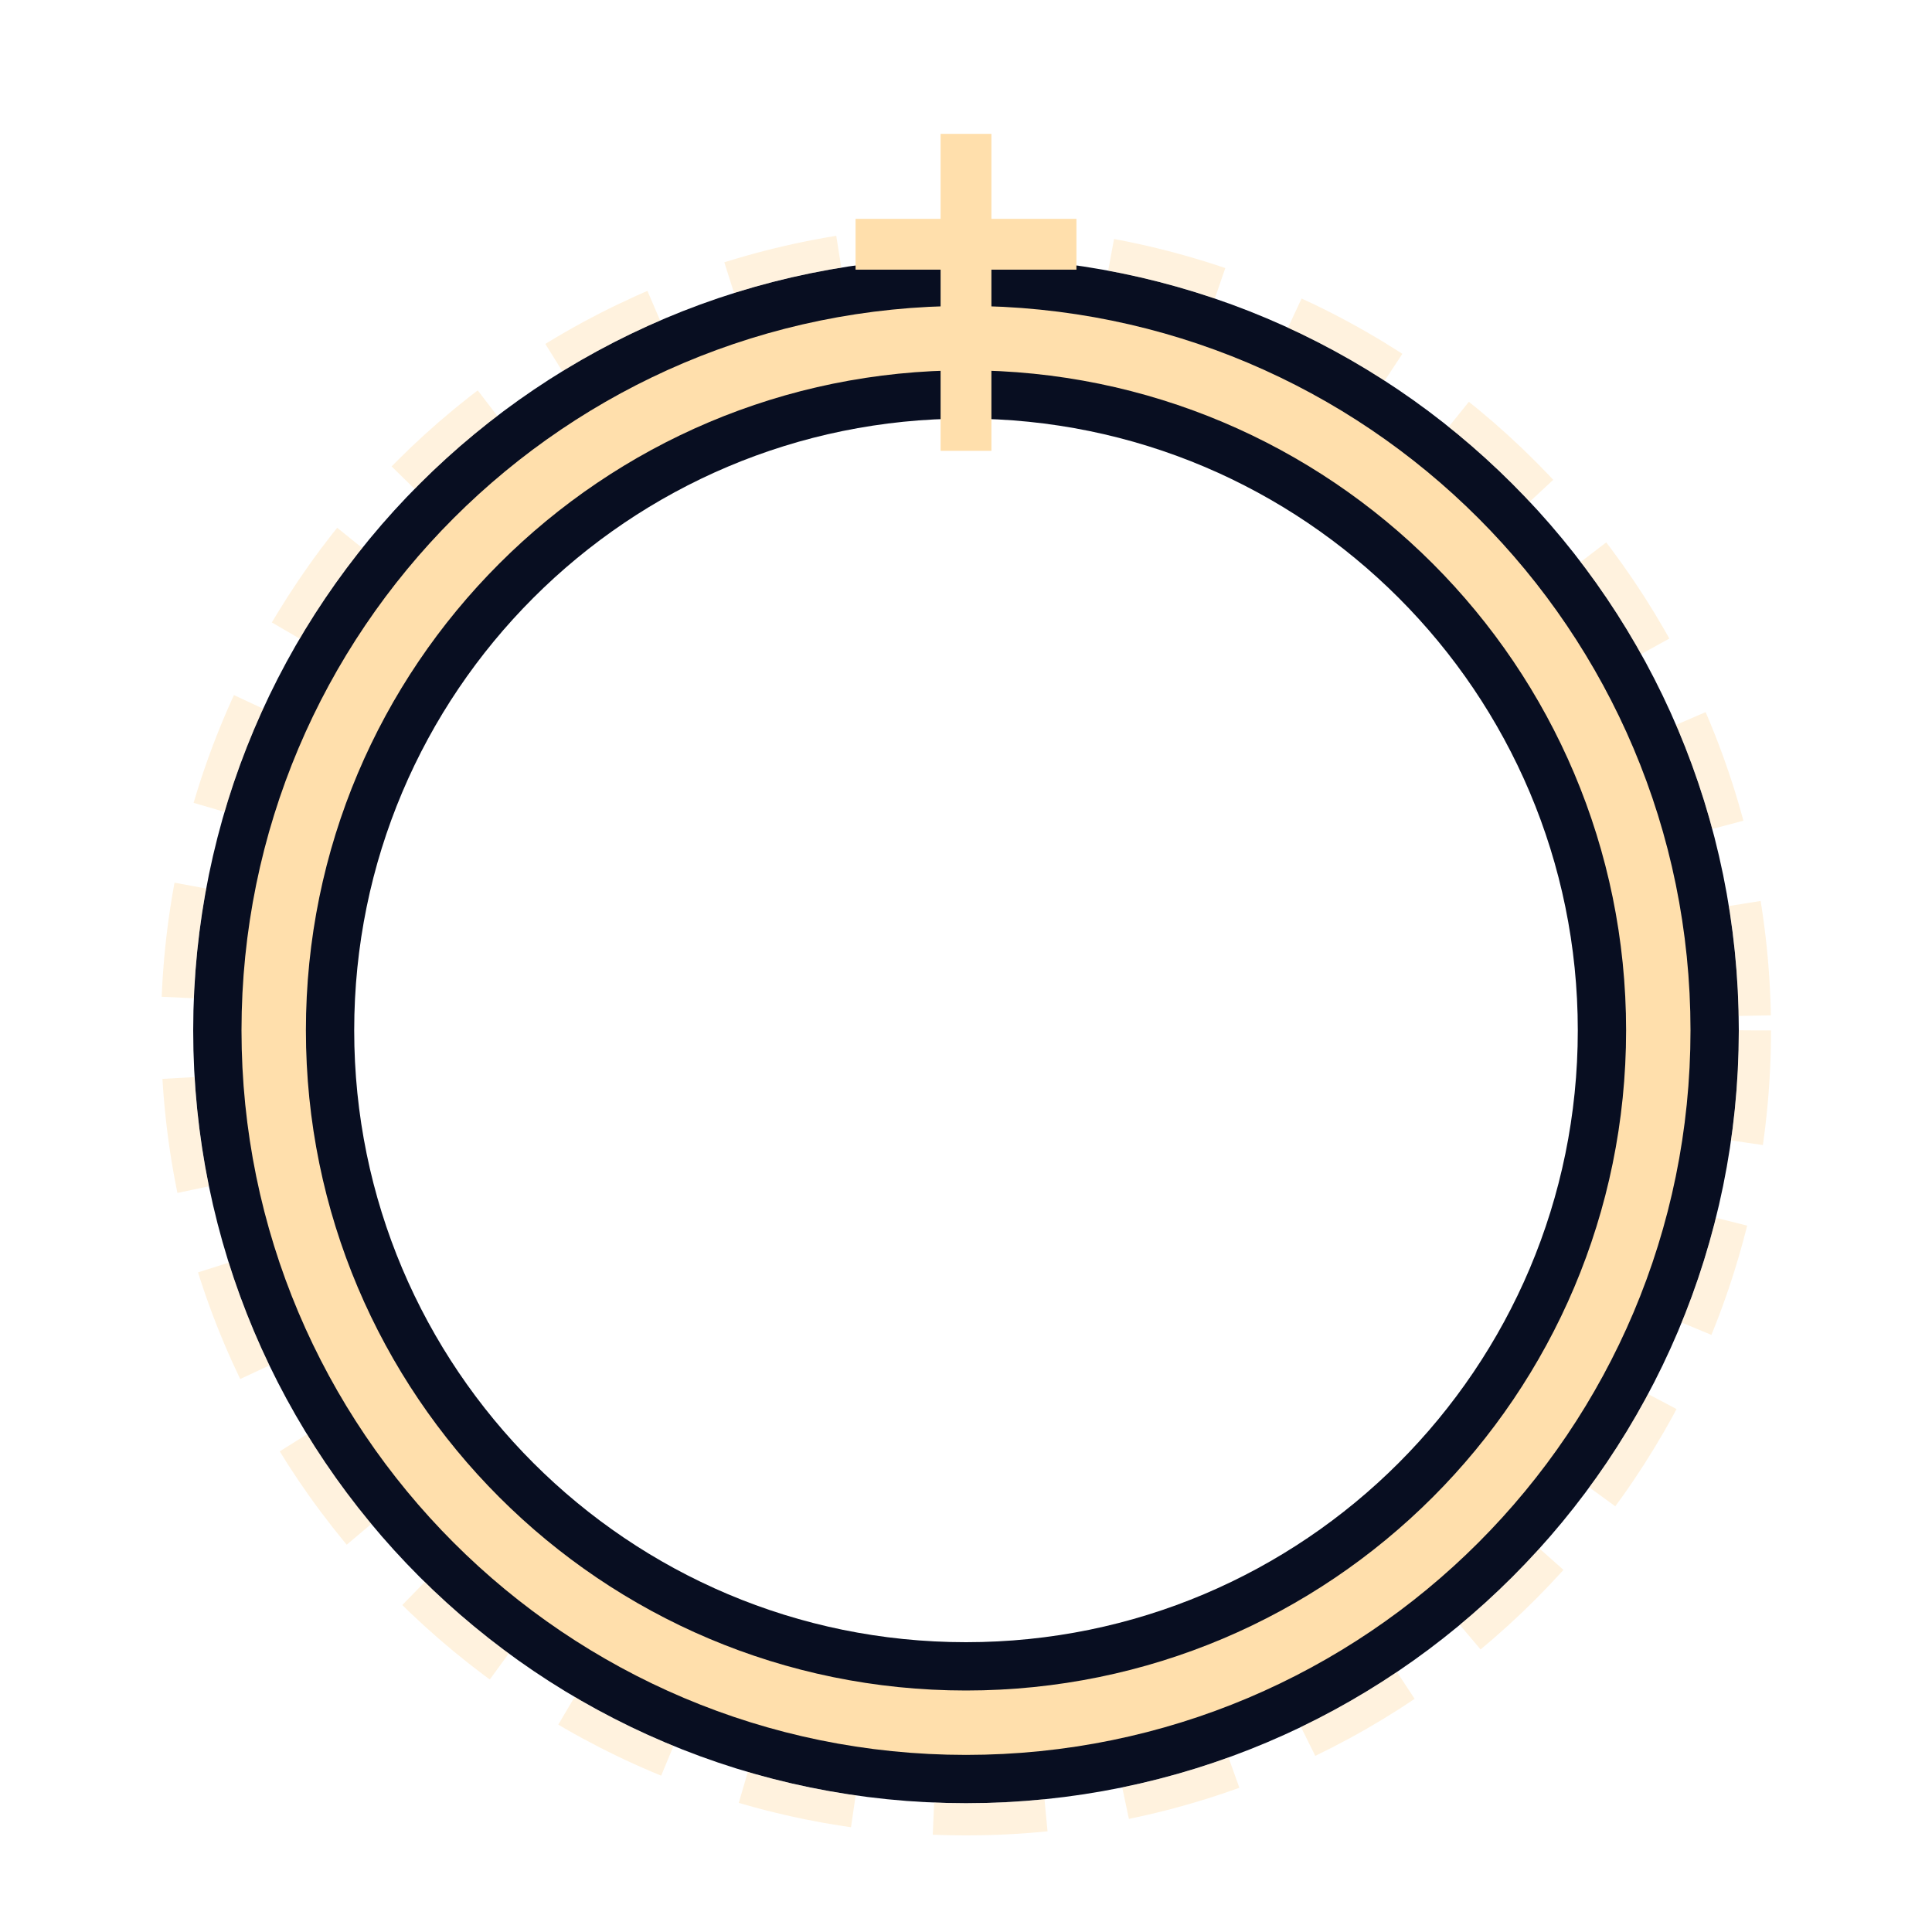
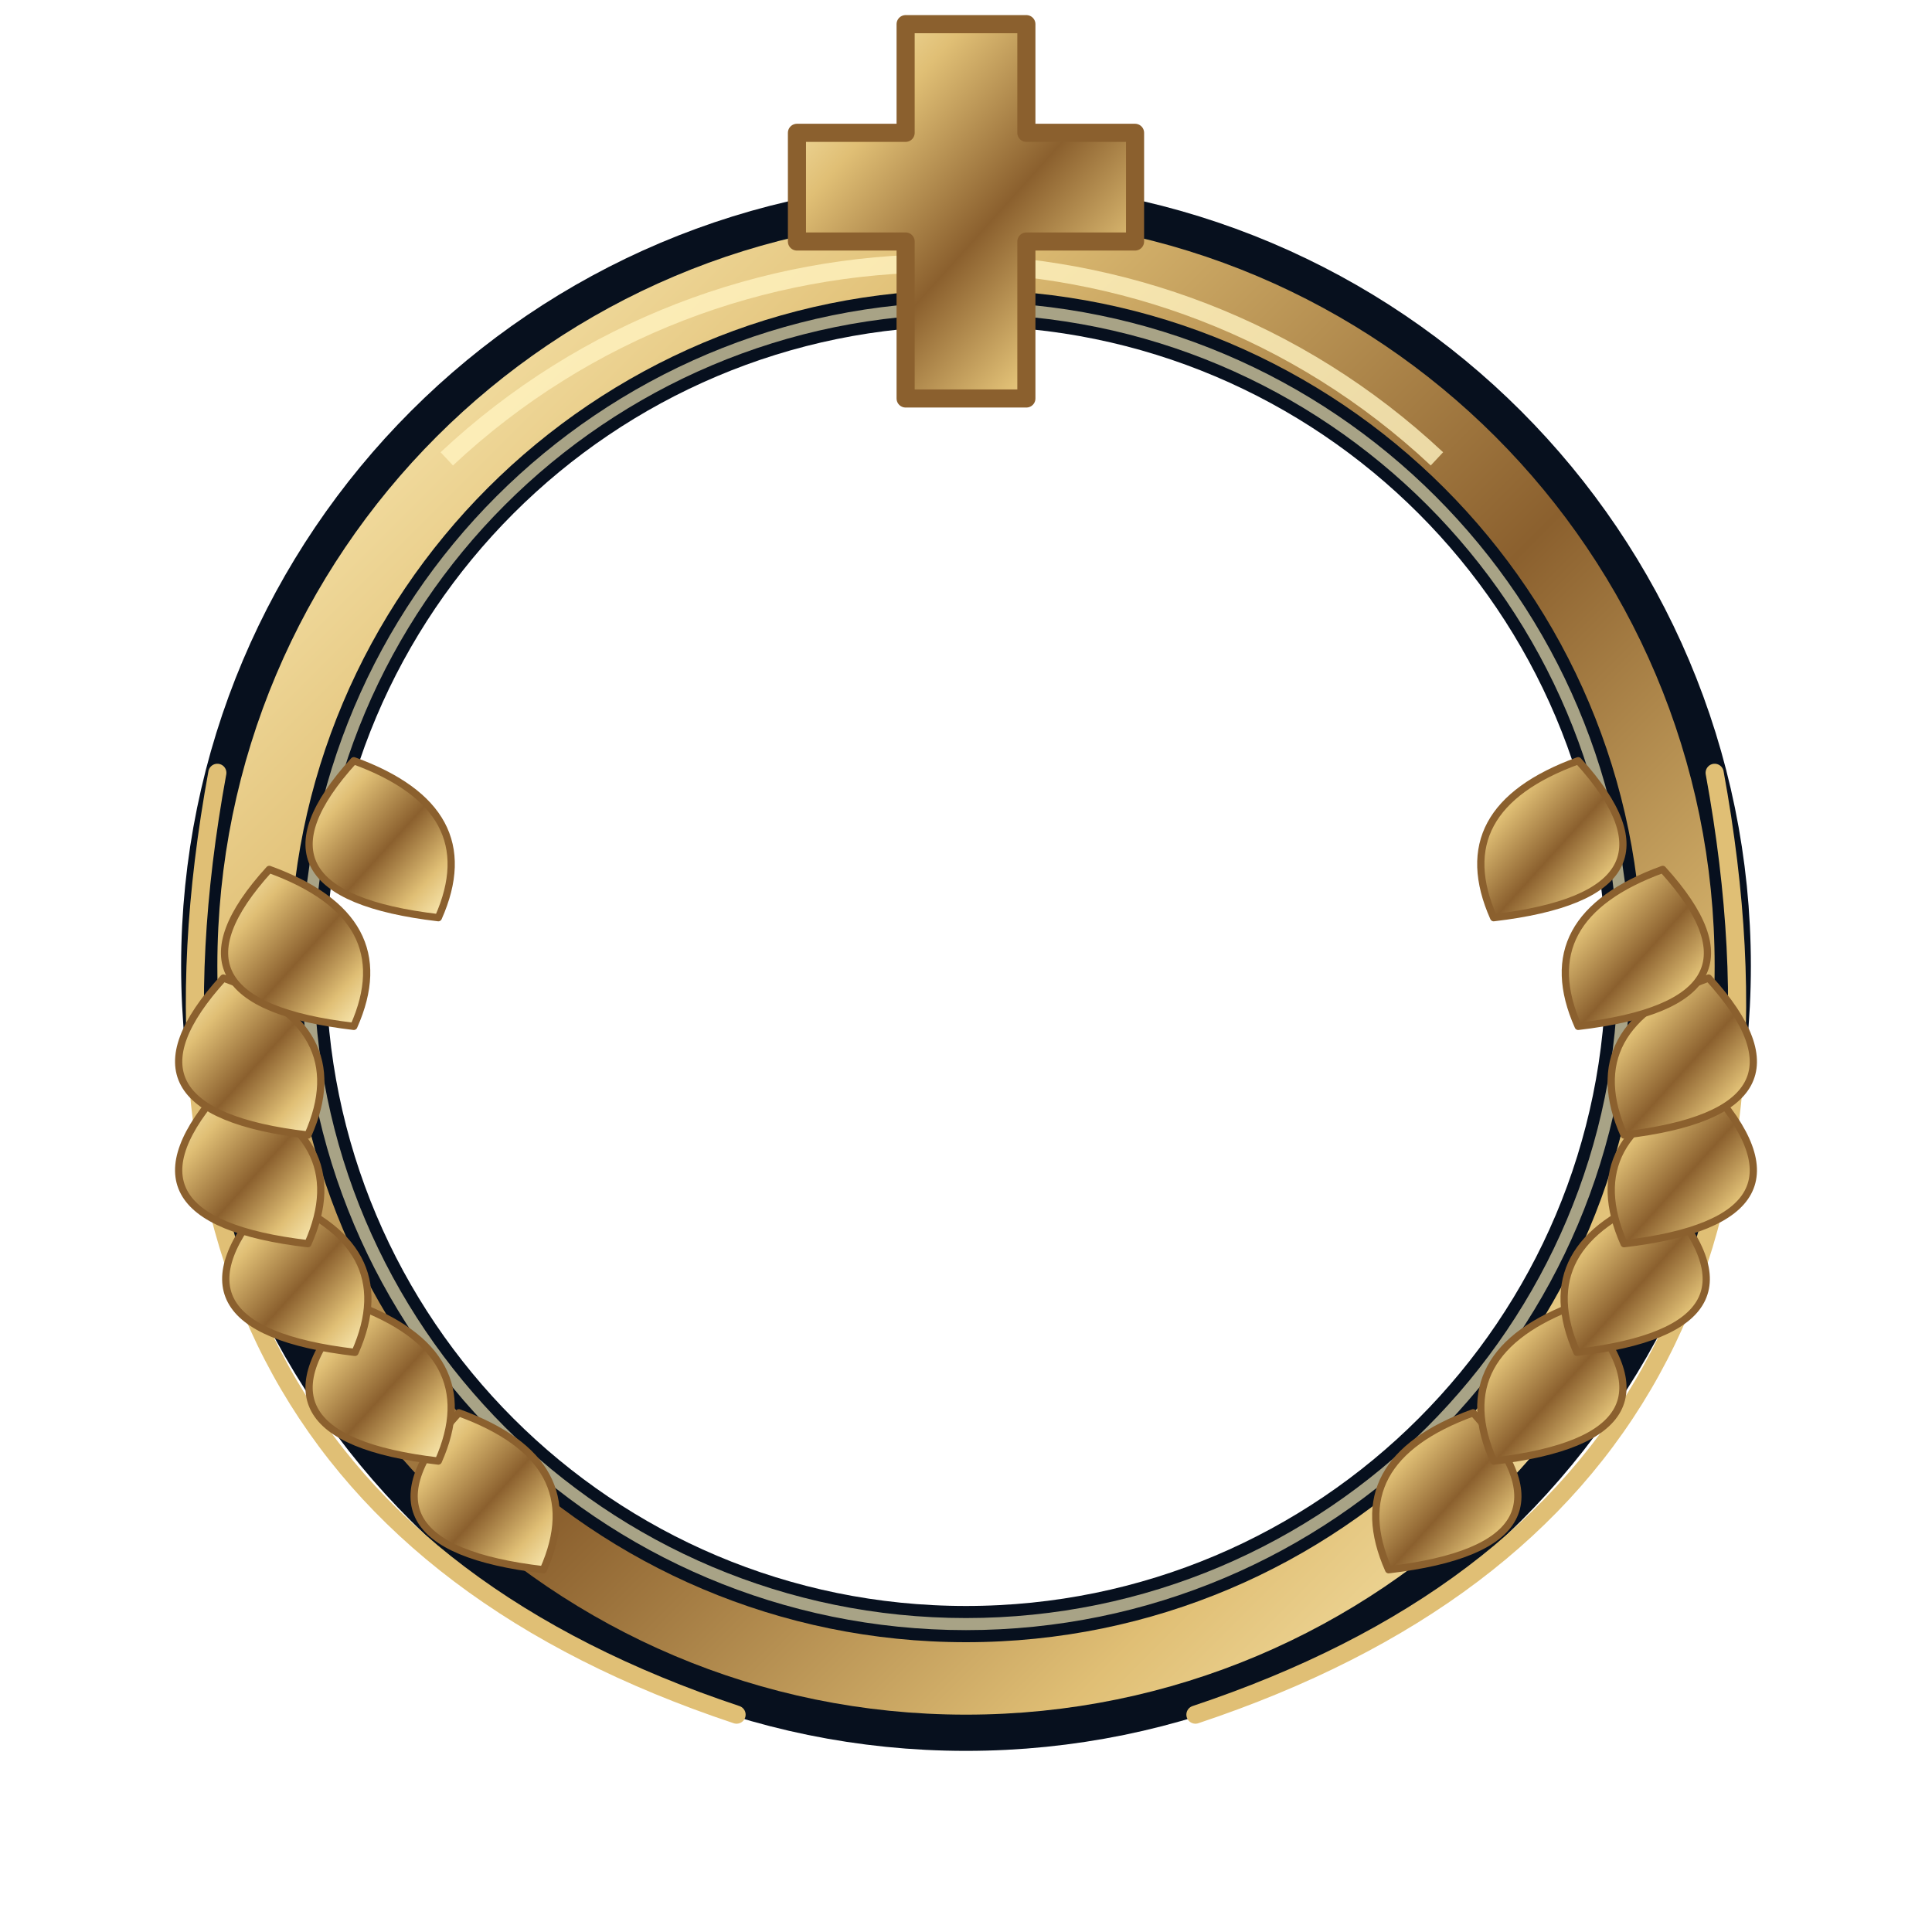
- <svg xmlns="http://www.w3.org/2000/svg" viewBox="0 0 120 120">
-   <circle cx="60" cy="64" r="43" fill="none" stroke="#080e21" stroke-width="10" />
-   <circle cx="60" cy="64" r="43" fill="none" stroke="#ffdfac" stroke-width="4" />
-   <circle cx="60" cy="64" r="49" fill="none" stroke="#ffdfac" opacity=".4" stroke-width="2" stroke-dasharray="7 5" />
-   <text x="60" y="28" text-anchor="middle" font-size="27" font-family="DejaVu Sans, sans-serif" fill="#ffdfac">✝</text>
+ <svg xmlns="http://www.w3.org/2000/svg" viewBox="0 0 160 160">
+   <defs>
+     <linearGradient id="metal" x1="0" y1="0" x2="1" y2="1">
+       <stop stop-color="#fff2bf" />
+       <stop offset=".25" stop-color="#e0bf75" />
+       <stop offset=".55" stop-color="#8b602e" />
+       <stop offset=".8" stop-color="#e0bf75" />
+       <stop offset="1" stop-color="#fff2bf" />
+     </linearGradient>
+   </defs>
+   <circle cx="80" cy="80" r="59" fill="none" stroke="#07101e" stroke-width="12" />
+   <circle cx="80" cy="80" r="59" fill="none" stroke="url(#metal)" stroke-width="6" />
+   <circle cx="80" cy="80" r="54.5" fill="none" stroke="#fff2bf" stroke-opacity=".65" stroke-width="1" />
+   <path d="M37 38a60 60 0 0 1 82 0" fill="none" stroke="#fff2bf" stroke-width="1.5" opacity=".8" />
+   <path d="M75 2h10v9h9v9h-9v13H75V20h-9v-9h9z" fill="url(#metal)" stroke="#8b602e" stroke-width="1.5" stroke-linejoin="round" stroke-linecap="round" />
+   <path d="M61 142Q7 124 18 64" fill="none" stroke="#e0bf75" stroke-width="1.5" stroke-linejoin="round" stroke-linecap="round" />
+   <path d="M45.0 130q-17 -2 -7 -13q11 4 7 13z" fill="url(#metal)" stroke="#8b602e" stroke-width="0.6" stroke-linejoin="round" stroke-linecap="round" />
+   <path d="M36.3 121q-17 -2 -7 -13q11 4 7 13z" fill="url(#metal)" stroke="#8b602e" stroke-width="0.6" stroke-linejoin="round" stroke-linecap="round" />
+   <path d="M29.4 112q-17 -2 -7 -13q11 4 7 13z" fill="url(#metal)" stroke="#8b602e" stroke-width="0.6" stroke-linejoin="round" stroke-linecap="round" />
+   <path d="M25.5 103q-17 -2 -7 -13q11 4 7 13z" fill="url(#metal)" stroke="#8b602e" stroke-width="0.6" stroke-linejoin="round" stroke-linecap="round" />
+   <path d="M25.5 94q-17 -2 -7 -13q11 4 7 13z" fill="url(#metal)" stroke="#8b602e" stroke-width="0.6" stroke-linejoin="round" stroke-linecap="round" />
+   <path d="M29.3 85q-17 -2 -7 -13q11 4 7 13z" fill="url(#metal)" stroke="#8b602e" stroke-width="0.6" stroke-linejoin="round" stroke-linecap="round" />
+   <path d="M36.3 76q-17 -2 -7 -13q11 4 7 13z" fill="url(#metal)" stroke="#8b602e" stroke-width="0.6" stroke-linejoin="round" stroke-linecap="round" />
+   <path d="M99 142Q153 124 142 64" fill="none" stroke="#e0bf75" stroke-width="1.5" stroke-linejoin="round" stroke-linecap="round" />
+   <path d="M115.0 130q17 -2 7 -13q-11 4 -7 13z" fill="url(#metal)" stroke="#8b602e" stroke-width="0.6" stroke-linejoin="round" stroke-linecap="round" />
+   <path d="M123.7 121q17 -2 7 -13q-11 4 -7 13z" fill="url(#metal)" stroke="#8b602e" stroke-width="0.6" stroke-linejoin="round" stroke-linecap="round" />
+   <path d="M130.6 112q17 -2 7 -13q-11 4 -7 13z" fill="url(#metal)" stroke="#8b602e" stroke-width="0.6" stroke-linejoin="round" stroke-linecap="round" />
+   <path d="M134.5 103q17 -2 7 -13q-11 4 -7 13z" fill="url(#metal)" stroke="#8b602e" stroke-width="0.6" stroke-linejoin="round" stroke-linecap="round" />
+   <path d="M134.5 94q17 -2 7 -13q-11 4 -7 13z" fill="url(#metal)" stroke="#8b602e" stroke-width="0.6" stroke-linejoin="round" stroke-linecap="round" />
+   <path d="M130.7 85q17 -2 7 -13q-11 4 -7 13z" fill="url(#metal)" stroke="#8b602e" stroke-width="0.6" stroke-linejoin="round" stroke-linecap="round" />
+   <path d="M123.7 76q17 -2 7 -13q-11 4 -7 13z" fill="url(#metal)" stroke="#8b602e" stroke-width="0.6" stroke-linejoin="round" stroke-linecap="round" />
</svg>
